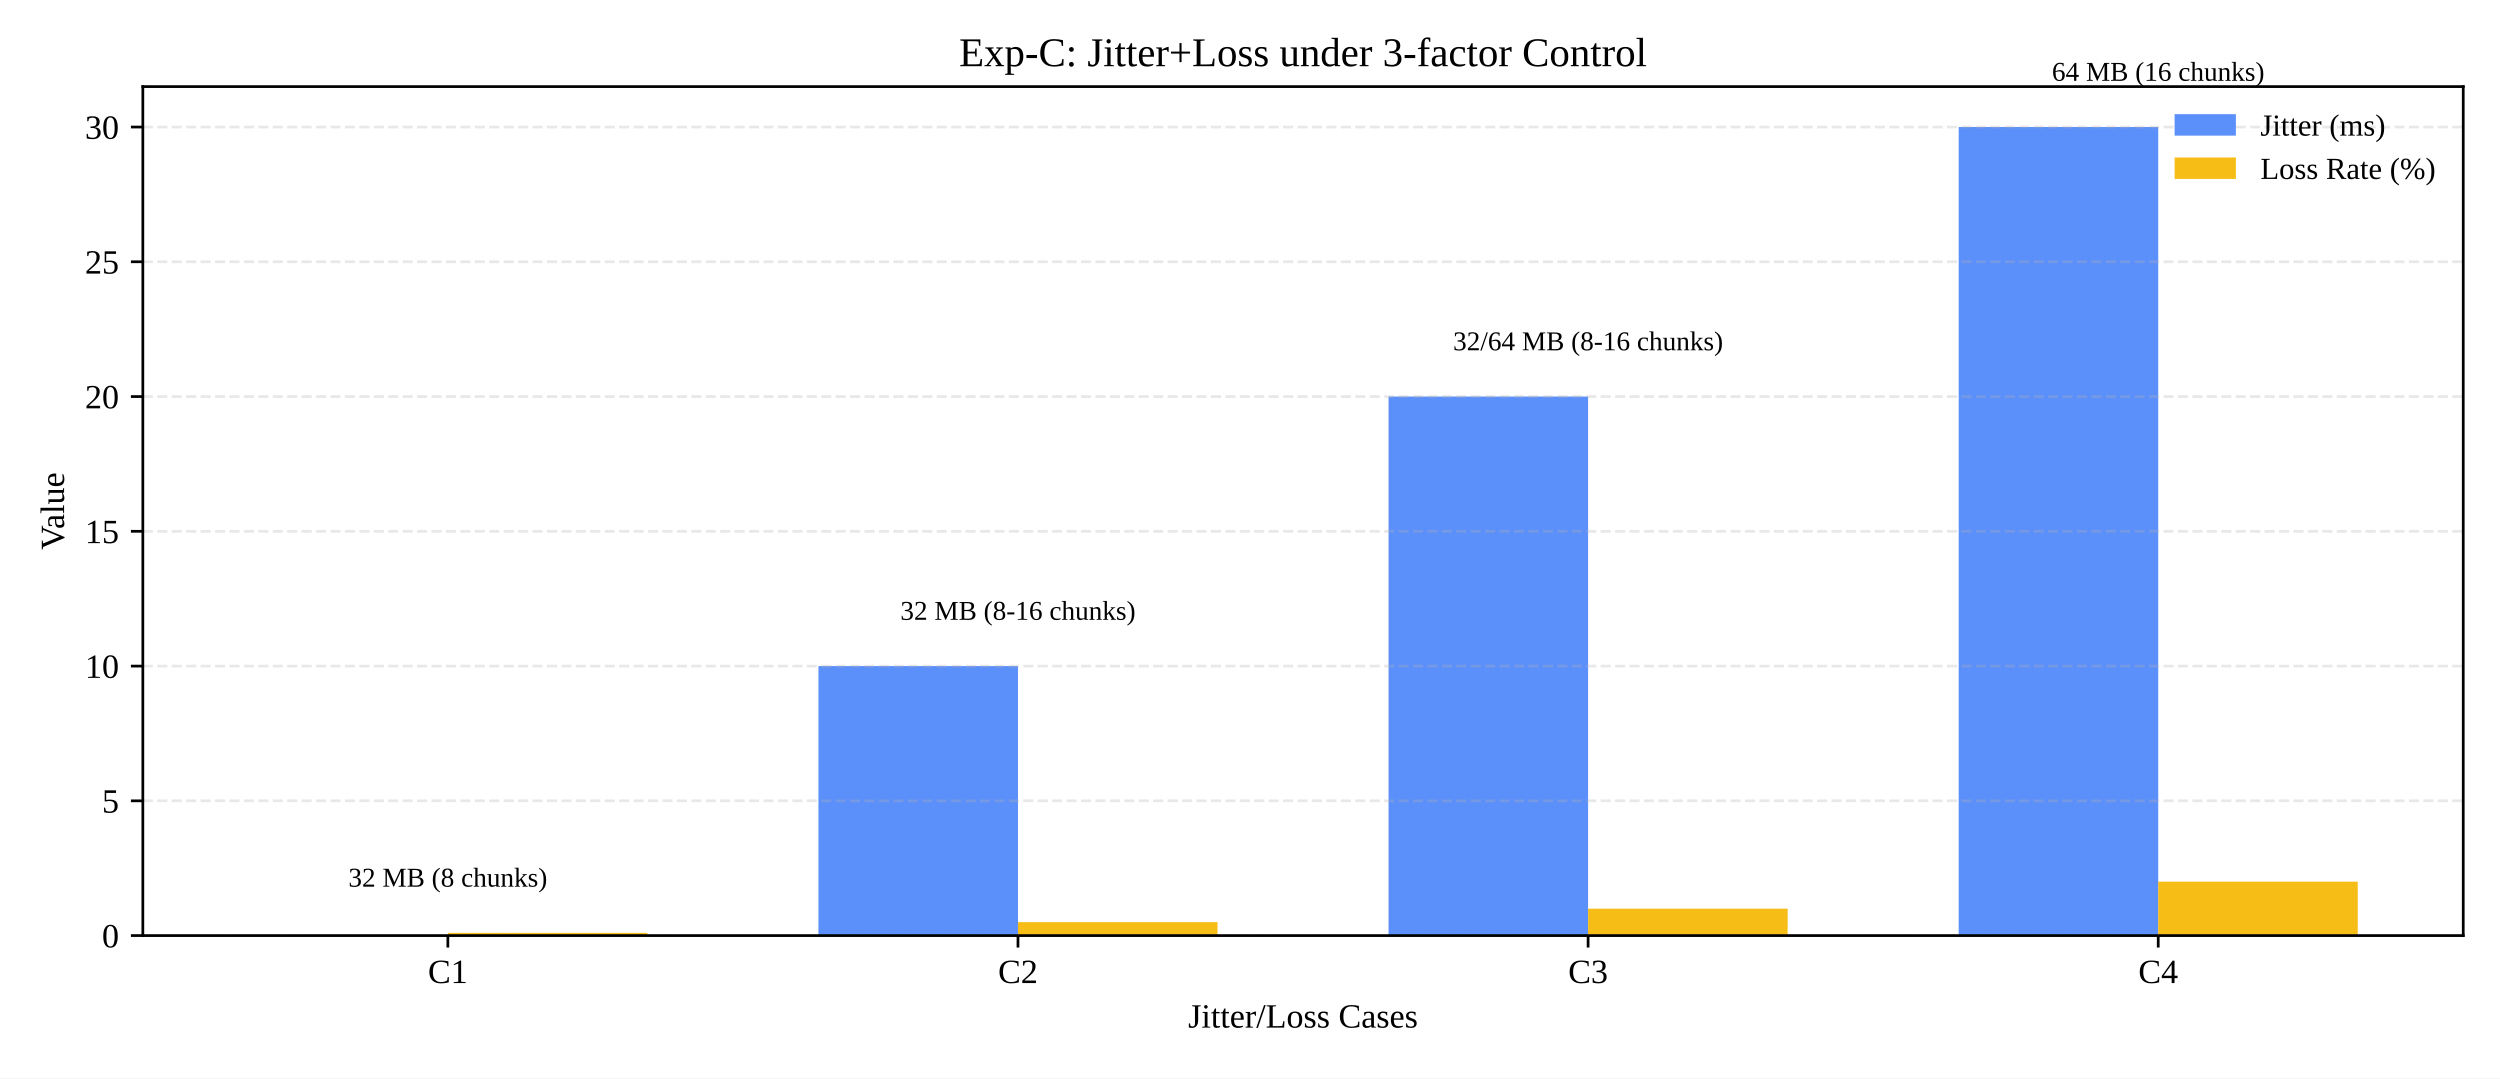
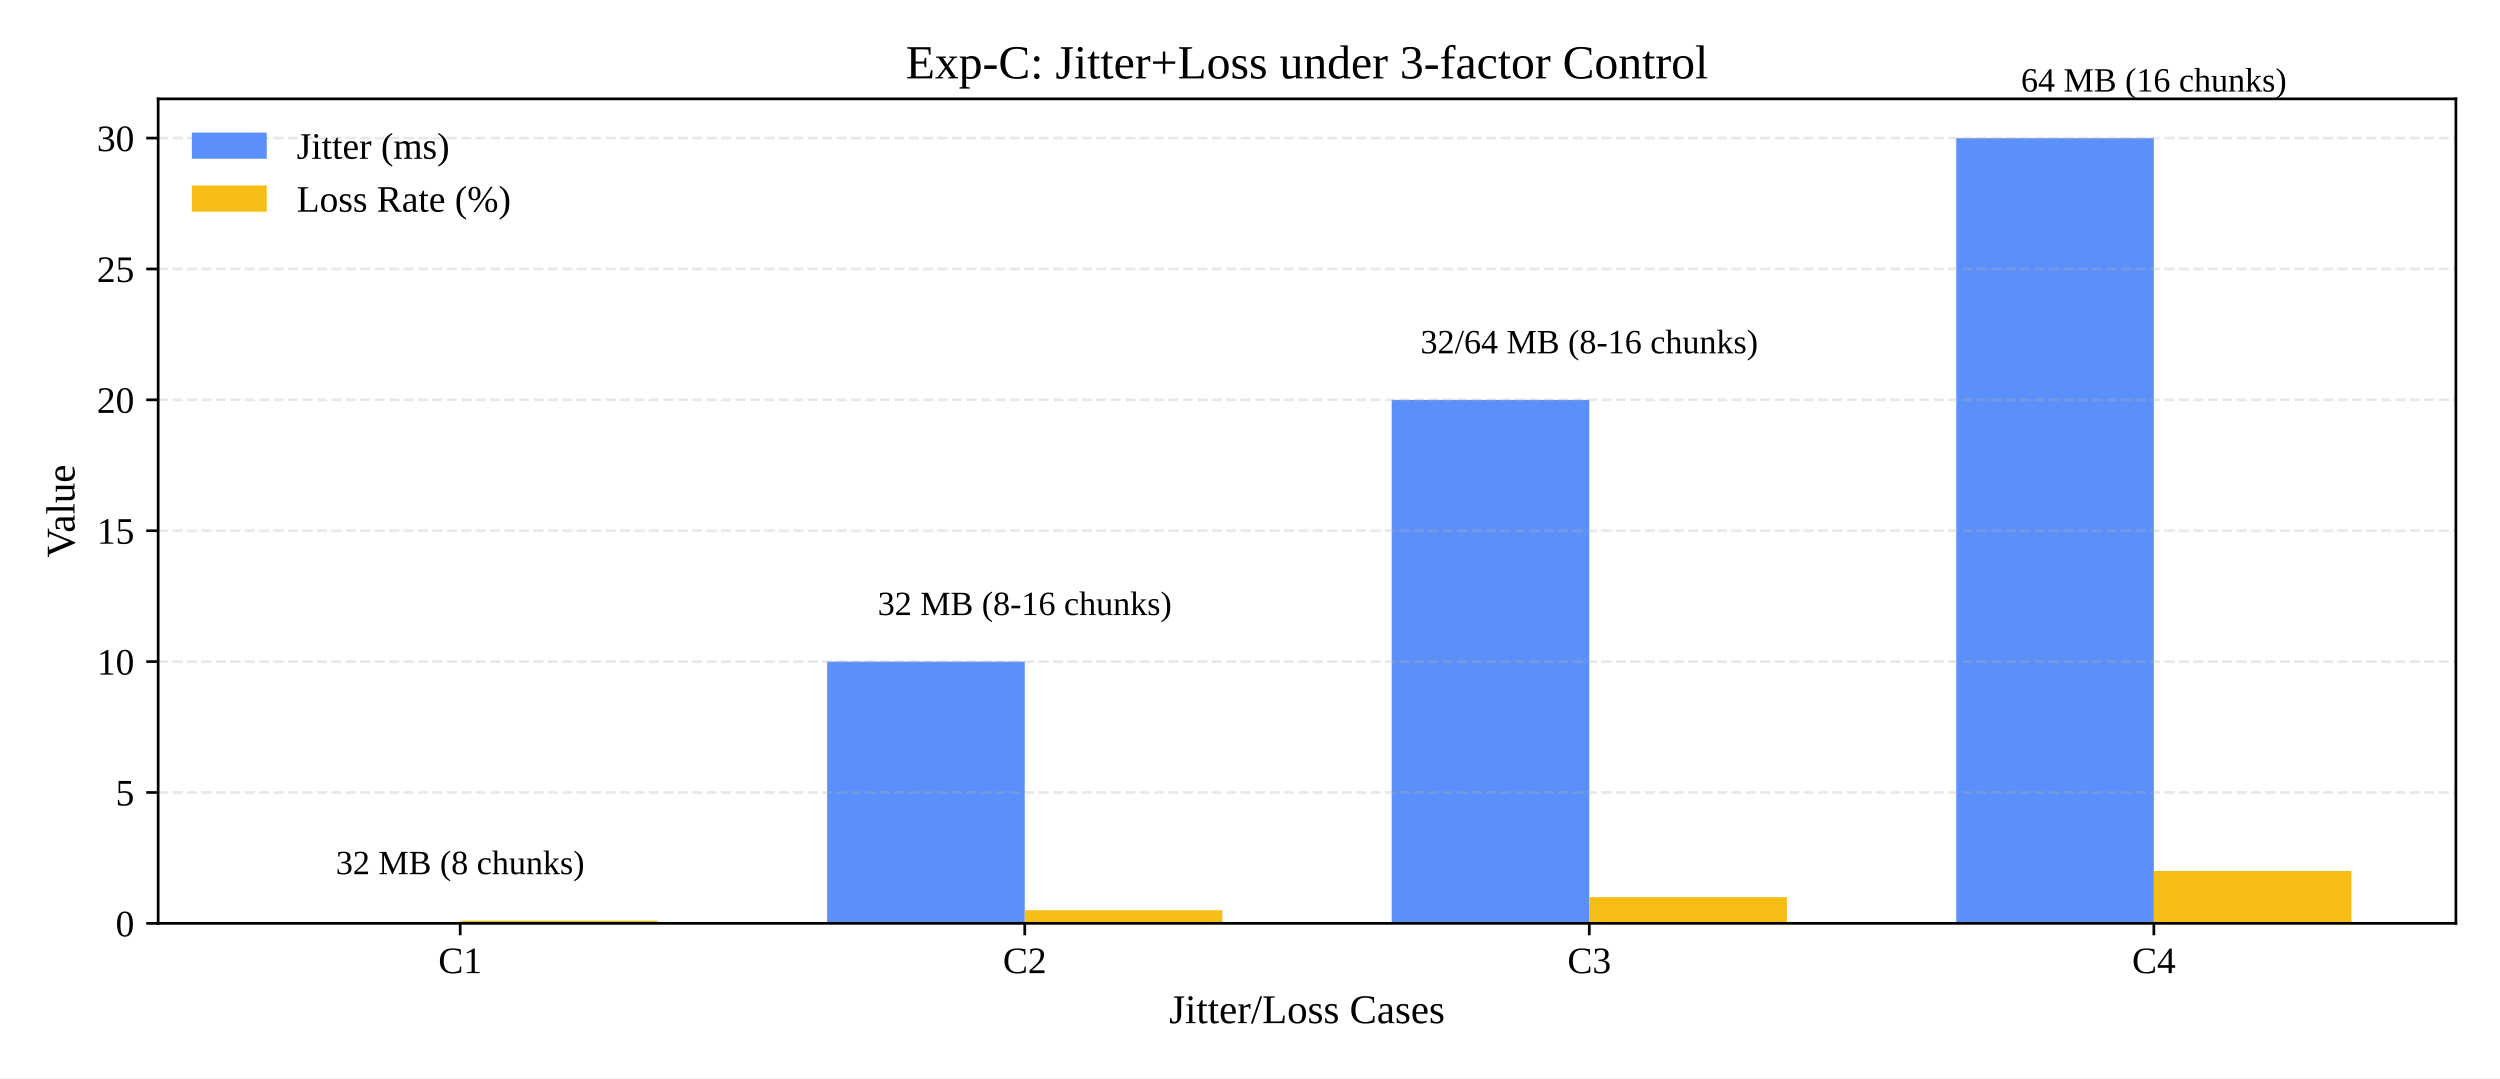
<svg xmlns="http://www.w3.org/2000/svg" xmlns:xlink="http://www.w3.org/1999/xlink" width="734.4pt" height="316.8pt" viewBox="0 0 734.4 316.8" version="1.1">
  <defs>
    <style type="text/css">*{stroke-linejoin: round; stroke-linecap: butt}</style>
  </defs>
  <g id="figure_1">
    <g id="patch_1">
      <path d="M 0 316.8  L 734.4 316.8  L 734.4 0  L 0 0  z " style="fill: #ffffff" />
    </g>
    <g id="axes_1">
      <g id="patch_2">
-         <path d="M 41.96 274.84  L 723.6 274.84  L 723.6 25.44  L 41.96 25.44  z " style="fill: #ffffff" />
+         <path d="M 46.46 271.24  L 721.44 271.24  L 721.44 29.04  L 46.46 29.04  z " style="fill: #ffffff" />
      </g>
      <g id="patch_3">
-         <path d="M 72.944 274.84  L 131.561 274.84  L 131.561 274.84  L 72.944 274.84  z " clip-path="url(#pd2288fd28b)" style="fill: #5b8ff9" />
+         <path d="M 77.141 271.24  L 135.186 271.24  L 135.186 271.24  L 77.141 271.24  z " clip-path="url(#p1c6b540e17)" style="fill: #5b8ff9" />
      </g>
      <g id="patch_4">
-         <path d="M 240.423 274.84  L 299.04 274.84  L 299.04 195.665  L 240.423 195.665  z " clip-path="url(#pd2288fd28b)" style="fill: #5b8ff9" />
+         <path d="M 242.984 271.24  L 301.029 271.24  L 301.029 194.351  L 242.984 194.351  z " clip-path="url(#p1c6b540e17)" style="fill: #5b8ff9" />
      </g>
      <g id="patch_5">
-         <path d="M 407.902 274.84  L 466.52 274.84  L 466.52 116.491  L 407.902 116.491  z " clip-path="url(#pd2288fd28b)" style="fill: #5b8ff9" />
+         <path d="M 408.826 271.24  L 466.871 271.24  L 466.871 117.462  L 408.826 117.462  z " clip-path="url(#p1c6b540e17)" style="fill: #5b8ff9" />
      </g>
      <g id="patch_6">
-         <path d="M 575.381 274.84  L 633.999 274.84  L 633.999 37.316  L 575.381 37.316  z " clip-path="url(#pd2288fd28b)" style="fill: #5b8ff9" />
+         <path d="M 574.669 271.24  L 632.714 271.24  L 632.714 40.573  L 574.669 40.573  z " clip-path="url(#p1c6b540e17)" style="fill: #5b8ff9" />
      </g>
      <g id="patch_7">
-         <path d="M 131.561 274.84  L 190.179 274.84  L 190.179 274.048  L 131.561 274.048  z " clip-path="url(#pd2288fd28b)" style="fill: #f6bd16" />
+         <path d="M 135.186 271.24  L 193.231 271.24  L 193.231 270.471  L 135.186 270.471  z " clip-path="url(#p1c6b540e17)" style="fill: #f6bd16" />
      </g>
      <g id="patch_8">
-         <path d="M 299.04 274.84  L 357.658 274.84  L 357.658 270.881  L 299.04 270.881  z " clip-path="url(#pd2288fd28b)" style="fill: #f6bd16" />
+         <path d="M 301.029 271.24  L 359.074 271.24  L 359.074 267.396  L 301.029 267.396  z " clip-path="url(#p1c6b540e17)" style="fill: #f6bd16" />
      </g>
      <g id="patch_9">
-         <path d="M 466.52 274.84  L 525.137 274.84  L 525.137 266.923  L 466.52 266.923  z " clip-path="url(#pd2288fd28b)" style="fill: #f6bd16" />
+         <path d="M 466.871 271.24  L 524.916 271.24  L 524.916 263.551  L 466.871 263.551  z " clip-path="url(#p1c6b540e17)" style="fill: #f6bd16" />
      </g>
      <g id="patch_10">
-         <path d="M 633.999 274.84  L 692.616 274.84  L 692.616 259.005  L 633.999 259.005  z " clip-path="url(#pd2288fd28b)" style="fill: #f6bd16" />
+         <path d="M 632.714 271.24  L 690.759 271.24  L 690.759 255.862  L 632.714 255.862  z " clip-path="url(#p1c6b540e17)" style="fill: #f6bd16" />
      </g>
      <g id="matplotlib.axis_1">
        <g id="xtick_1">
          <g id="line2d_1">
            <defs>
-               <path id="m507351c4c9" d="M 0 0  L 0 3.5  " style="stroke: #000000; stroke-width: 0.8" />
+               <path id="m824505d338" d="M 0 0  L 0 3.5  " style="stroke: #000000; stroke-width: 0.8" />
            </defs>
            <g>
-               <use xlink:href="#m507351c4c9" x="131.561" y="274.84" style="stroke: #000000; stroke-width: 0.8" />
+               <use xlink:href="#m824505d338" x="135.186" y="271.24" style="stroke: #000000; stroke-width: 0.8" />
            </g>
          </g>
          <g id="text_1">
-             <text style="font-size: 10px; font-family: 'Times New Roman'; text-anchor: middle" x="131.561" y="288.784" transform="rotate(-0 131.5613 288.7837)">C1</text>
+             <text style="font: 11px 'Times New Roman'; text-anchor: middle" x="135.186" y="285.878" transform="rotate(-0 135.1859 285.8781)">C1</text>
          </g>
        </g>
        <g id="xtick_2">
          <g id="line2d_2">
            <g>
-               <use xlink:href="#m507351c4c9" x="299.04" y="274.84" style="stroke: #000000; stroke-width: 0.8" />
+               <use xlink:href="#m824505d338" x="301.029" y="271.24" style="stroke: #000000; stroke-width: 0.8" />
            </g>
          </g>
          <g id="text_2">
-             <text style="font-size: 10px; font-family: 'Times New Roman'; text-anchor: middle" x="299.04" y="288.784" transform="rotate(-0 299.0404 288.7837)">C2</text>
+             <text style="font: 11px 'Times New Roman'; text-anchor: middle" x="301.029" y="285.878" transform="rotate(-0 301.0286 285.8781)">C2</text>
          </g>
        </g>
        <g id="xtick_3">
          <g id="line2d_3">
            <g>
-               <use xlink:href="#m507351c4c9" x="466.52" y="274.84" style="stroke: #000000; stroke-width: 0.8" />
+               <use xlink:href="#m824505d338" x="466.871" y="271.24" style="stroke: #000000; stroke-width: 0.8" />
            </g>
          </g>
          <g id="text_3">
-             <text style="font-size: 10px; font-family: 'Times New Roman'; text-anchor: middle" x="466.52" y="288.784" transform="rotate(-0 466.5196 288.7837)">C3</text>
+             <text style="font: 11px 'Times New Roman'; text-anchor: middle" x="466.871" y="285.878" transform="rotate(-0 466.8714 285.8781)">C3</text>
          </g>
        </g>
        <g id="xtick_4">
          <g id="line2d_4">
            <g>
-               <use xlink:href="#m507351c4c9" x="633.999" y="274.84" style="stroke: #000000; stroke-width: 0.8" />
+               <use xlink:href="#m824505d338" x="632.714" y="271.24" style="stroke: #000000; stroke-width: 0.8" />
            </g>
          </g>
          <g id="text_4">
-             <text style="font-size: 10px; font-family: 'Times New Roman'; text-anchor: middle" x="633.999" y="288.784" transform="rotate(-0 633.9987 288.7837)">C4</text>
+             <text style="font: 11px 'Times New Roman'; text-anchor: middle" x="632.714" y="285.878" transform="rotate(-0 632.7141 285.8781)">C4</text>
          </g>
        </g>
        <g id="text_5">
-           <text style="font-size: 10px; font-family: 'Times New Roman'; text-anchor: middle" x="382.78" y="301.867" transform="rotate(-0 382.78 301.8666)">Jitter/Loss Cases</text>
+           <text style="font: 12px 'Times New Roman'; text-anchor: middle" x="383.95" y="300.564" transform="rotate(-0 383.95 300.5636)">Jitter/Loss Cases</text>
        </g>
      </g>
      <g id="matplotlib.axis_2">
        <g id="ytick_1">
          <g id="line2d_5">
-             <path d="M 41.96 274.84  L 723.6 274.84  " clip-path="url(#pd2288fd28b)" style="fill: none; stroke-dasharray: 2.96,1.28; stroke-dashoffset: 0; stroke: #b0b0b0; stroke-opacity: 0.3; stroke-width: 0.8" />
+             <path d="M 46.46 271.24  L 721.44 271.24  " clip-path="url(#p1c6b540e17)" style="fill: none; stroke-dasharray: 2.96,1.28; stroke-dashoffset: 0; stroke: #b0b0b0; stroke-opacity: 0.3; stroke-width: 0.8" />
          </g>
          <g id="line2d_6">
            <defs>
-               <path id="mb0880f975e" d="M 0 0  L -3.5 0  " style="stroke: #000000; stroke-width: 0.8" />
+               <path id="m2b43180db5" d="M 0 0  L -3.5 0  " style="stroke: #000000; stroke-width: 0.8" />
            </defs>
            <g>
-               <use xlink:href="#mb0880f975e" x="41.96" y="274.84" style="stroke: #000000; stroke-width: 0.8" />
+               <use xlink:href="#m2b43180db5" x="46.46" y="271.24" style="stroke: #000000; stroke-width: 0.8" />
            </g>
          </g>
          <g id="text_6">
-             <text style="font-size: 10px; font-family: 'Times New Roman'; text-anchor: end" x="34.96" y="278.312" transform="rotate(-0 34.96 278.3119)">0</text>
+             <text style="font: 11px 'Times New Roman'; text-anchor: end" x="39.46" y="275.059" transform="rotate(-0 39.46 275.0591)">0</text>
          </g>
        </g>
        <g id="ytick_2">
          <g id="line2d_7">
-             <path d="M 41.96 235.253  L 723.6 235.253  " clip-path="url(#pd2288fd28b)" style="fill: none; stroke-dasharray: 2.96,1.28; stroke-dashoffset: 0; stroke: #b0b0b0; stroke-opacity: 0.3; stroke-width: 0.8" />
+             <path d="M 46.46 232.796  L 721.44 232.796  " clip-path="url(#p1c6b540e17)" style="fill: none; stroke-dasharray: 2.96,1.28; stroke-dashoffset: 0; stroke: #b0b0b0; stroke-opacity: 0.3; stroke-width: 0.8" />
          </g>
          <g id="line2d_8">
            <g>
-               <use xlink:href="#mb0880f975e" x="41.96" y="235.253" style="stroke: #000000; stroke-width: 0.8" />
+               <use xlink:href="#m2b43180db5" x="46.46" y="232.796" style="stroke: #000000; stroke-width: 0.8" />
            </g>
          </g>
          <g id="text_7">
-             <text style="font-size: 10px; font-family: 'Times New Roman'; text-anchor: end" x="34.96" y="238.725" transform="rotate(-0 34.96 238.7246)">5</text>
+             <text style="font: 11px 'Times New Roman'; text-anchor: end" x="39.46" y="236.615" transform="rotate(-0 39.46 236.6146)">5</text>
          </g>
        </g>
        <g id="ytick_3">
          <g id="line2d_9">
-             <path d="M 41.96 195.665  L 723.6 195.665  " clip-path="url(#pd2288fd28b)" style="fill: none; stroke-dasharray: 2.96,1.28; stroke-dashoffset: 0; stroke: #b0b0b0; stroke-opacity: 0.3; stroke-width: 0.8" />
+             <path d="M 46.46 194.351  L 721.44 194.351  " clip-path="url(#p1c6b540e17)" style="fill: none; stroke-dasharray: 2.96,1.28; stroke-dashoffset: 0; stroke: #b0b0b0; stroke-opacity: 0.3; stroke-width: 0.8" />
          </g>
          <g id="line2d_10">
            <g>
-               <use xlink:href="#mb0880f975e" x="41.96" y="195.665" style="stroke: #000000; stroke-width: 0.8" />
+               <use xlink:href="#m2b43180db5" x="46.46" y="194.351" style="stroke: #000000; stroke-width: 0.8" />
            </g>
          </g>
          <g id="text_8">
-             <text style="font-size: 10px; font-family: 'Times New Roman'; text-anchor: end" x="34.96" y="199.137" transform="rotate(-0 34.96 199.1373)">10</text>
+             <text style="font: 11px 'Times New Roman'; text-anchor: end" x="39.46" y="198.17" transform="rotate(-0 39.46 198.1702)">10</text>
          </g>
        </g>
        <g id="ytick_4">
          <g id="line2d_11">
-             <path d="M 41.96 156.078  L 723.6 156.078  " clip-path="url(#pd2288fd28b)" style="fill: none; stroke-dasharray: 2.96,1.28; stroke-dashoffset: 0; stroke: #b0b0b0; stroke-opacity: 0.3; stroke-width: 0.8" />
+             <path d="M 46.46 155.907  L 721.44 155.907  " clip-path="url(#p1c6b540e17)" style="fill: none; stroke-dasharray: 2.96,1.28; stroke-dashoffset: 0; stroke: #b0b0b0; stroke-opacity: 0.3; stroke-width: 0.8" />
          </g>
          <g id="line2d_12">
            <g>
-               <use xlink:href="#mb0880f975e" x="41.96" y="156.078" style="stroke: #000000; stroke-width: 0.8" />
+               <use xlink:href="#m2b43180db5" x="46.46" y="155.907" style="stroke: #000000; stroke-width: 0.8" />
            </g>
          </g>
          <g id="text_9">
-             <text style="font-size: 10px; font-family: 'Times New Roman'; text-anchor: end" x="34.96" y="159.55" transform="rotate(-0 34.96 159.55)">15</text>
+             <text style="font: 11px 'Times New Roman'; text-anchor: end" x="39.46" y="159.726" transform="rotate(-0 39.46 159.7257)">15</text>
          </g>
        </g>
        <g id="ytick_5">
          <g id="line2d_13">
-             <path d="M 41.96 116.491  L 723.6 116.491  " clip-path="url(#pd2288fd28b)" style="fill: none; stroke-dasharray: 2.96,1.28; stroke-dashoffset: 0; stroke: #b0b0b0; stroke-opacity: 0.3; stroke-width: 0.8" />
+             <path d="M 46.46 117.462  L 721.44 117.462  " clip-path="url(#p1c6b540e17)" style="fill: none; stroke-dasharray: 2.96,1.28; stroke-dashoffset: 0; stroke: #b0b0b0; stroke-opacity: 0.3; stroke-width: 0.8" />
          </g>
          <g id="line2d_14">
            <g>
-               <use xlink:href="#mb0880f975e" x="41.96" y="116.491" style="stroke: #000000; stroke-width: 0.8" />
+               <use xlink:href="#m2b43180db5" x="46.46" y="117.462" style="stroke: #000000; stroke-width: 0.8" />
            </g>
          </g>
          <g id="text_10">
-             <text style="font-size: 10px; font-family: 'Times New Roman'; text-anchor: end" x="34.96" y="119.963" transform="rotate(-0 34.96 119.9627)">20</text>
+             <text style="font: 11px 'Times New Roman'; text-anchor: end" x="39.46" y="121.281" transform="rotate(-0 39.46 121.2813)">20</text>
          </g>
        </g>
        <g id="ytick_6">
          <g id="line2d_15">
-             <path d="M 41.96 76.903  L 723.6 76.903  " clip-path="url(#pd2288fd28b)" style="fill: none; stroke-dasharray: 2.96,1.28; stroke-dashoffset: 0; stroke: #b0b0b0; stroke-opacity: 0.3; stroke-width: 0.8" />
+             <path d="M 46.46 79.018  L 721.44 79.018  " clip-path="url(#p1c6b540e17)" style="fill: none; stroke-dasharray: 2.96,1.28; stroke-dashoffset: 0; stroke: #b0b0b0; stroke-opacity: 0.3; stroke-width: 0.8" />
          </g>
          <g id="line2d_16">
            <g>
-               <use xlink:href="#mb0880f975e" x="41.96" y="76.903" style="stroke: #000000; stroke-width: 0.8" />
+               <use xlink:href="#m2b43180db5" x="46.46" y="79.018" style="stroke: #000000; stroke-width: 0.8" />
            </g>
          </g>
          <g id="text_11">
-             <text style="font-size: 10px; font-family: 'Times New Roman'; text-anchor: end" x="34.96" y="80.375" transform="rotate(-0 34.96 80.37537)">25</text>
+             <text style="font: 11px 'Times New Roman'; text-anchor: end" x="39.46" y="82.837" transform="rotate(-0 39.46 82.83684)">25</text>
          </g>
        </g>
        <g id="ytick_7">
          <g id="line2d_17">
-             <path d="M 41.96 37.316  L 723.6 37.316  " clip-path="url(#pd2288fd28b)" style="fill: none; stroke-dasharray: 2.96,1.28; stroke-dashoffset: 0; stroke: #b0b0b0; stroke-opacity: 0.3; stroke-width: 0.8" />
+             <path d="M 46.46 40.573  L 721.44 40.573  " clip-path="url(#p1c6b540e17)" style="fill: none; stroke-dasharray: 2.96,1.28; stroke-dashoffset: 0; stroke: #b0b0b0; stroke-opacity: 0.3; stroke-width: 0.8" />
          </g>
          <g id="line2d_18">
            <g>
-               <use xlink:href="#mb0880f975e" x="41.96" y="37.316" style="stroke: #000000; stroke-width: 0.8" />
+               <use xlink:href="#m2b43180db5" x="46.46" y="40.573" style="stroke: #000000; stroke-width: 0.8" />
            </g>
          </g>
          <g id="text_12">
-             <text style="font-size: 10px; font-family: 'Times New Roman'; text-anchor: end" x="34.96" y="40.788" transform="rotate(-0 34.96 40.78807)">30</text>
+             <text style="font: 11px 'Times New Roman'; text-anchor: end" x="39.46" y="44.392" transform="rotate(-0 39.46 44.3924)">30</text>
          </g>
        </g>
        <g id="text_13">
-           <text style="font-size: 10px; font-family: 'Times New Roman'; text-anchor: middle" x="18.821" y="150.14" transform="rotate(-90 18.82094 150.14)">Value</text>
+           <text style="font: 12px 'Times New Roman'; text-anchor: middle" x="21.893" y="150.14" transform="rotate(-90 21.89313 150.14)">Value</text>
        </g>
      </g>
      <g id="patch_11">
-         <path d="M 41.96 274.84  L 41.96 25.44  " style="fill: none; stroke: #000000; stroke-width: 0.8; stroke-linejoin: miter; stroke-linecap: square" />
+         <path d="M 46.46 271.24  L 46.46 29.04  " style="fill: none; stroke: #000000; stroke-width: 0.8; stroke-linejoin: miter; stroke-linecap: square" />
      </g>
      <g id="patch_12">
-         <path d="M 723.6 274.84  L 723.6 25.44  " style="fill: none; stroke: #000000; stroke-width: 0.8; stroke-linejoin: miter; stroke-linecap: square" />
+         <path d="M 721.44 271.24  L 721.44 29.04  " style="fill: none; stroke: #000000; stroke-width: 0.8; stroke-linejoin: miter; stroke-linecap: square" />
      </g>
      <g id="patch_13">
-         <path d="M 41.96 274.84  L 723.6 274.84  " style="fill: none; stroke: #000000; stroke-width: 0.8; stroke-linejoin: miter; stroke-linecap: square" />
+         <path d="M 46.46 271.24  L 721.44 271.24  " style="fill: none; stroke: #000000; stroke-width: 0.8; stroke-linejoin: miter; stroke-linecap: square" />
      </g>
      <g id="patch_14">
-         <path d="M 41.96 25.44  L 723.6 25.44  " style="fill: none; stroke: #000000; stroke-width: 0.8; stroke-linejoin: miter; stroke-linecap: square" />
+         <path d="M 46.46 29.04  L 721.44 29.04  " style="fill: none; stroke: #000000; stroke-width: 0.8; stroke-linejoin: miter; stroke-linecap: square" />
      </g>
      <g id="text_14">
-         <text style="font-size: 8px; font-family: 'Times New Roman'; text-anchor: middle" x="131.561" y="260.461" transform="rotate(-0 131.5613 260.4608)">32 MB (8 chunks)</text>
+         <text style="font: 10px 'Times New Roman'; text-anchor: middle" x="135.186" y="256.799" transform="rotate(-0 135.1859 256.7987)">32 MB (8 chunks)</text>
      </g>
      <g id="text_15">
-         <text style="font-size: 8px; font-family: 'Times New Roman'; text-anchor: middle" x="299.04" y="182.078" transform="rotate(-0 299.0404 182.078)">32 MB (8-16 chunks)</text>
+         <text style="font: 10px 'Times New Roman'; text-anchor: middle" x="301.029" y="180.679" transform="rotate(-0 301.0286 180.6787)">32 MB (8-16 chunks)</text>
      </g>
      <g id="text_16">
-         <text style="font-size: 8px; font-family: 'Times New Roman'; text-anchor: middle" x="466.52" y="102.903" transform="rotate(-0 466.5196 102.9034)">32/64 MB (8-16 chunks)</text>
+         <text style="font: 10px 'Times New Roman'; text-anchor: middle" x="466.871" y="103.79" transform="rotate(-0 466.8714 103.7898)">32/64 MB (8-16 chunks)</text>
      </g>
      <g id="text_17">
-         <text style="font-size: 8px; font-family: 'Times New Roman'; text-anchor: middle" x="633.999" y="23.729" transform="rotate(-0 633.9987 23.72875)">64 MB (16 chunks)</text>
+         <text style="font: 10px 'Times New Roman'; text-anchor: middle" x="632.714" y="26.901" transform="rotate(-0 632.7141 26.90094)">64 MB (16 chunks)</text>
      </g>
      <g id="text_18">
-         <text style="font-size: 12px; font-family: 'Times New Roman'; text-anchor: middle" x="382.78" y="19.44" transform="rotate(-0 382.78 19.44)">Exp-C: Jitter+Loss under 3-factor Control</text>
+         <text style="font: 14px 'Times New Roman'; text-anchor: middle" x="383.95" y="23.04" transform="rotate(-0 383.95 23.04)">Exp-C: Jitter+Loss under 3-factor Control</text>
      </g>
      <g id="legend_1">
        <g id="patch_15">
-           <path d="M 638.813 39.84  L 656.813 39.84  L 656.813 33.54  L 638.813 33.54  z " style="fill: #5b8ff9" />
+           <path d="M 56.36 46.64  L 78.36 46.64  L 78.36 38.94  L 56.36 38.94  z " style="fill: #5b8ff9" />
        </g>
        <g id="text_19">
-           <text style="font-size: 9px; font-family: 'Times New Roman'; text-anchor: start" x="664.013" y="39.84" transform="rotate(-0 664.013 39.84)">Jitter (ms)</text>
+           <text style="font: 11px 'Times New Roman'; text-anchor: start" x="87.16" y="46.64" transform="rotate(-0 87.16 46.64)">Jitter (ms)</text>
        </g>
        <g id="patch_16">
-           <path d="M 638.813 52.565  L 656.813 52.565  L 656.813 46.265  L 638.813 46.265  z " style="fill: #f6bd16" />
+           <path d="M 56.36 62.193  L 78.36 62.193  L 78.36 54.493  L 56.36 54.493  z " style="fill: #f6bd16" />
        </g>
        <g id="text_20">
-           <text style="font-size: 9px; font-family: 'Times New Roman'; text-anchor: start" x="664.013" y="52.565" transform="rotate(-0 664.013 52.56516)">Loss Rate (%)</text>
+           <text style="font: 11px 'Times New Roman'; text-anchor: start" x="87.16" y="62.193" transform="rotate(-0 87.16 62.19297)">Loss Rate (%)</text>
        </g>
      </g>
    </g>
  </g>
  <defs>
-     <clipPath id="pd2288fd28b">
-       <rect x="41.96" y="25.44" width="681.64" height="249.4" />
+     <clipPath id="p1c6b540e17">
+       <rect x="46.46" y="29.04" width="674.98" height="242.2" />
    </clipPath>
  </defs>
</svg>
